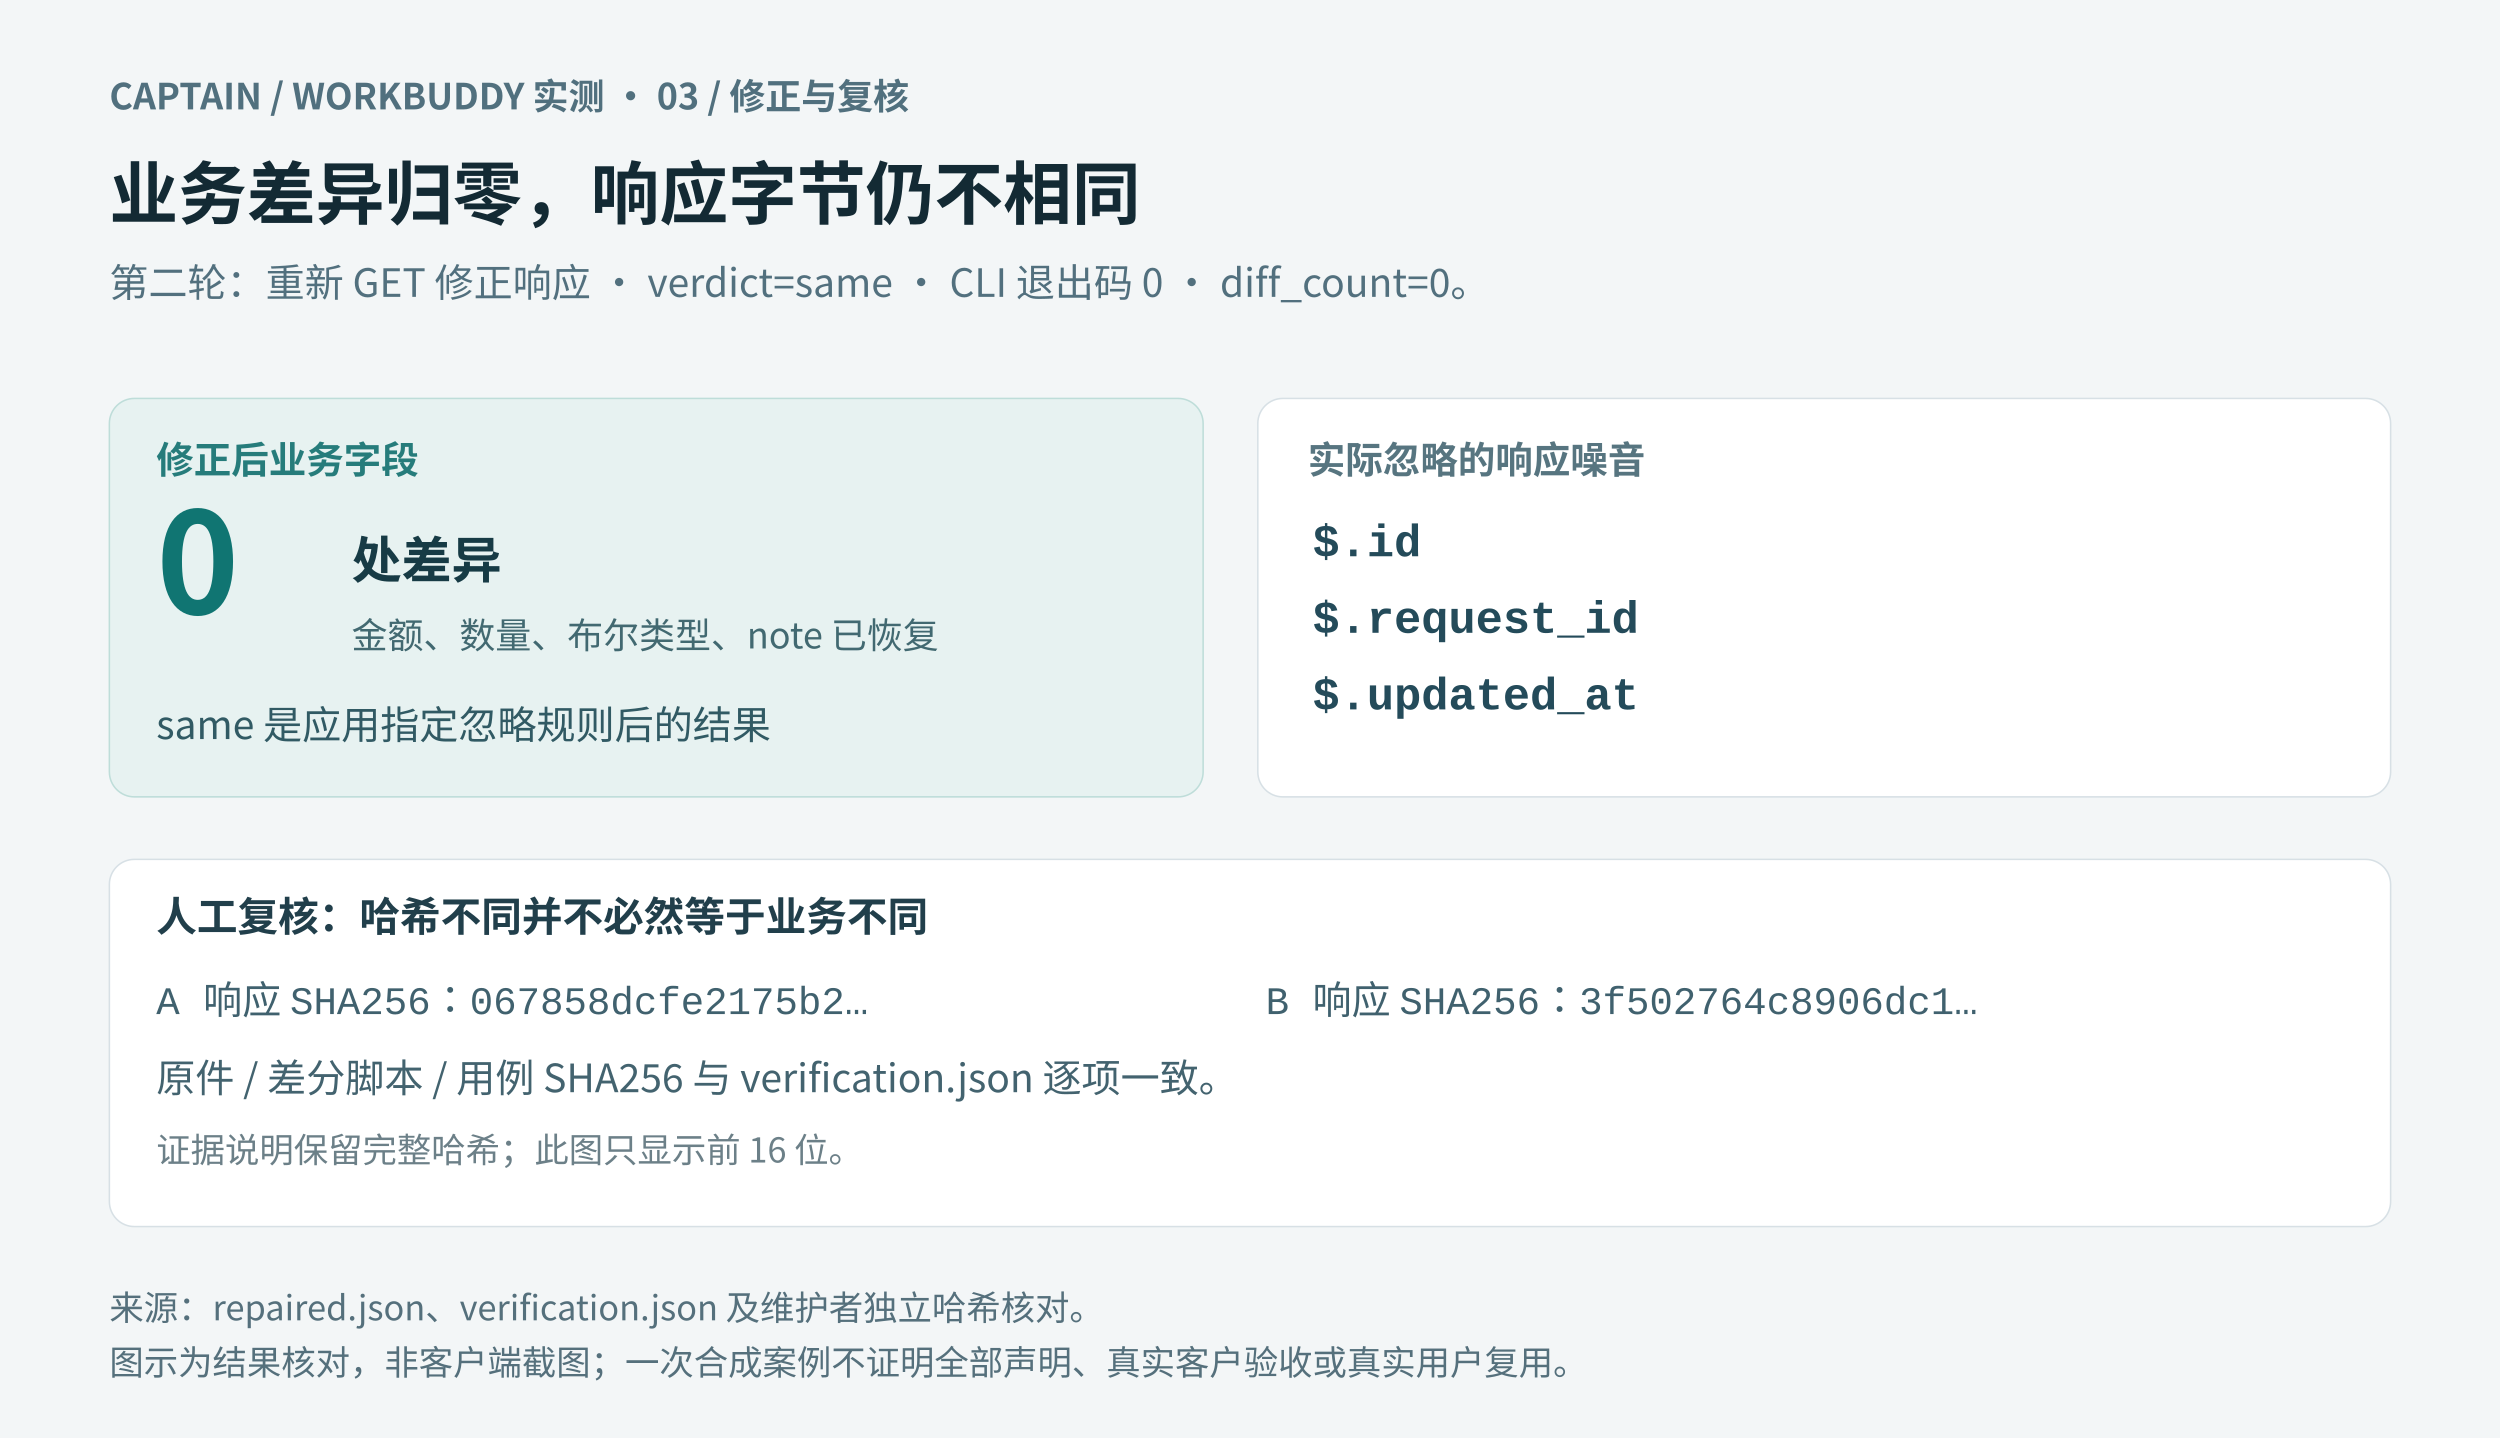
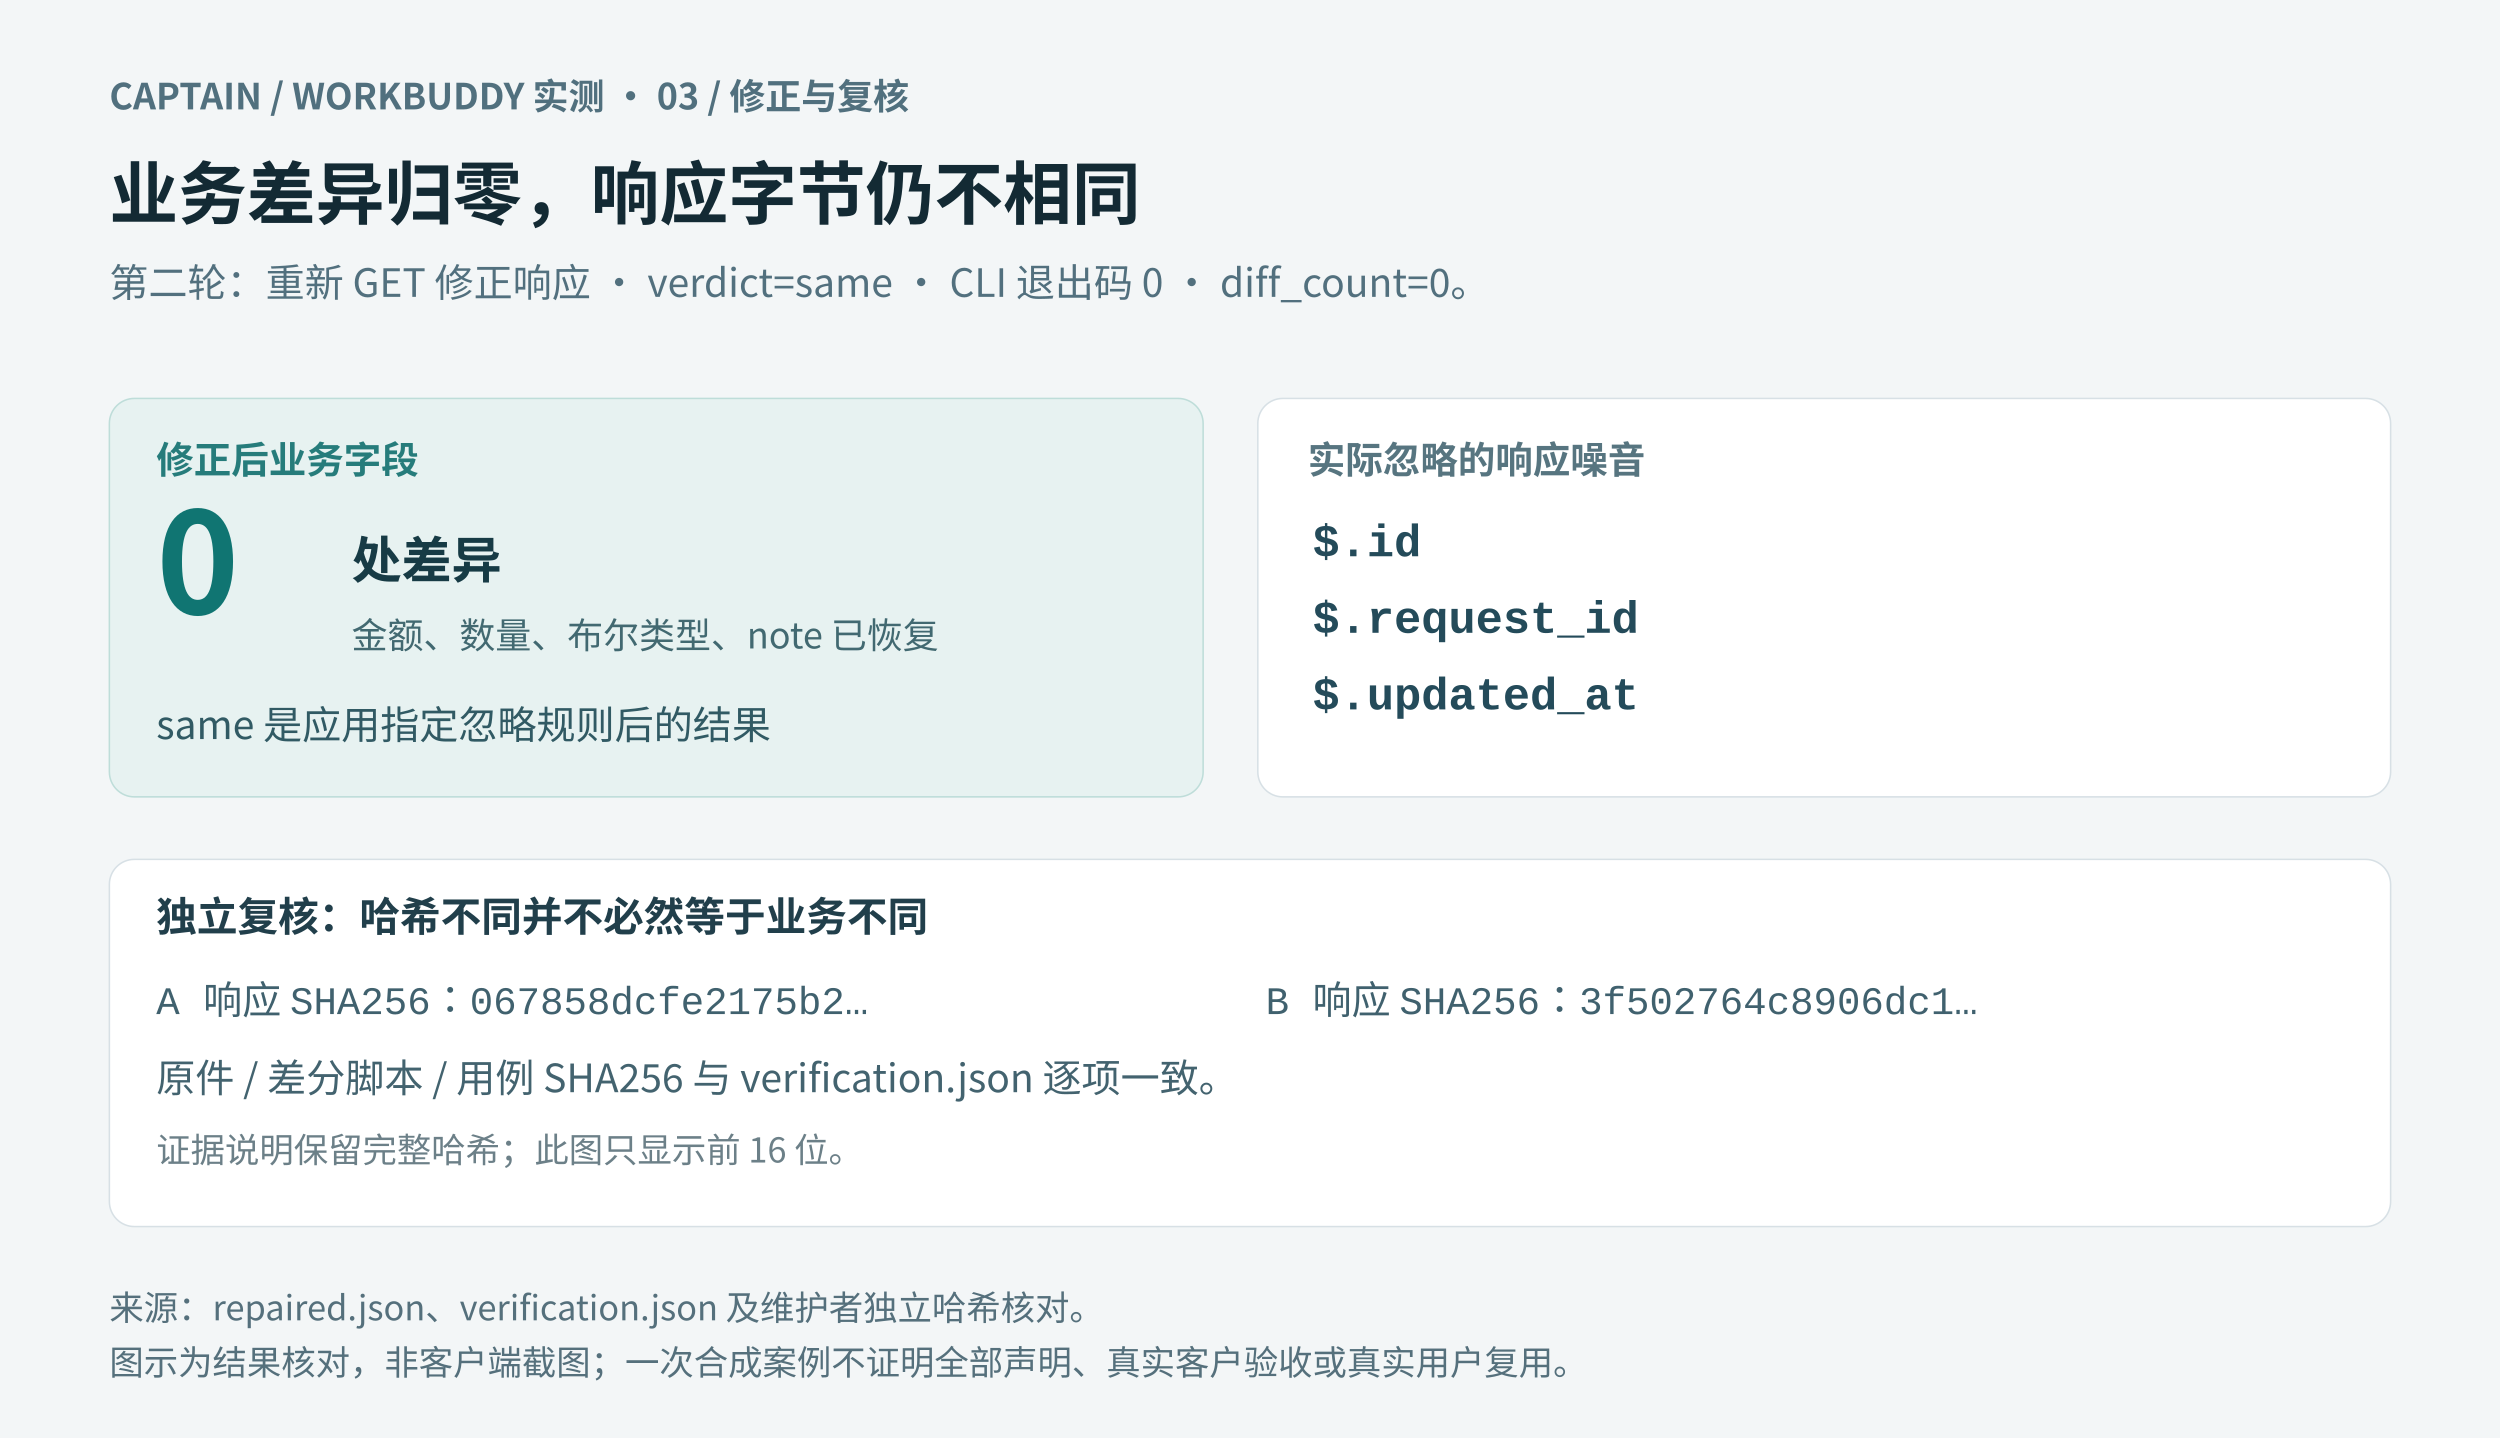
<svg xmlns="http://www.w3.org/2000/svg" width="1600" height="920" viewBox="0 0 1600 920">
  <rect x="0" y="0" width="1600" height="920" rx="0" fill="#f3f6f7" stroke="#f3f6f7" />
  <text x="70" y="70" fill="#51707e" font-size="23" font-weight="600" font-family="'PingFang SC','Noto Sans CJK SC','Microsoft YaHei',sans-serif">CAPTAIN / WORKBUDDY 实测 · 03 / 修正与复核</text>
  <text x="70" y="140" fill="#132a34" font-size="44" font-weight="700" font-family="'PingFang SC','Noto Sans CJK SC','Microsoft YaHei',sans-serif">业务差异归零，响应字节仍不相同</text>
  <text x="70" y="190" fill="#52707e" font-size="25" font-weight="400" font-family="'PingFang SC','Noto Sans CJK SC','Microsoft YaHei',sans-serif">第二轮：重新 GET 修正响应 · verdict=same · CLI 退出码 0 · diff_count=0。</text>
  <rect x="70" y="255" width="700" height="255" rx="16" fill="#e7f2f1" stroke="#beddd9" />
  <text x="100" y="303" fill="#267c7b" font-size="24" font-weight="600" font-family="'PingFang SC','Noto Sans CJK SC','Microsoft YaHei',sans-serif">修正后业务字段</text>
  <text x="100" y="393" fill="#107572" font-size="90" font-weight="700" font-family="'PingFang SC','Noto Sans CJK SC','Microsoft YaHei',sans-serif">0</text>
  <text x="225" y="370" fill="#173b45" font-size="32" font-weight="600" font-family="'PingFang SC','Noto Sans CJK SC','Microsoft YaHei',sans-serif">处差异</text>
  <text x="225" y="415" fill="#426971" font-size="23" font-weight="400" font-family="'PingFang SC','Noto Sans CJK SC','Microsoft YaHei',sans-serif">金额、数量、布尔类型、note 已恢复</text>
  <text x="100" y="473" fill="#315a64" font-size="25" font-weight="400" font-family="'PingFang SC','Noto Sans CJK SC','Microsoft YaHei',sans-serif">same 是应用指定忽略规则后的结果</text>
  <rect x="805" y="255" width="725" height="255" rx="16" fill="#ffffff" stroke="#d7e0e5" />
  <text x="837" y="303" fill="#577580" font-size="24" font-weight="600" font-family="'PingFang SC','Noto Sans CJK SC','Microsoft YaHei',sans-serif">实际忽略的响应噪音</text>
  <text x="840" y="356" fill="#244b5a" font-size="29" font-weight="600" font-family="'SFMono-Regular',Consolas,'Liberation Mono',monospace">$.id</text>
  <text x="840" y="405" fill="#244b5a" font-size="29" font-weight="600" font-family="'SFMono-Regular',Consolas,'Liberation Mono',monospace">$.request_id</text>
  <text x="840" y="454" fill="#244b5a" font-size="29" font-weight="600" font-family="'SFMono-Regular',Consolas,'Liberation Mono',monospace">$.updated_at</text>
  <rect x="70" y="550" width="1460" height="235" rx="16" fill="#ffffff" stroke="#d7e0e5" />
-   <text x="100" y="596" fill="#213f4b" font-size="26" font-weight="700" font-family="'PingFang SC','Noto Sans CJK SC','Microsoft YaHei',sans-serif">人工复核：哈希不同并不必然等于业务不同</text>
+   <text x="100" y="596" fill="#213f4b" font-size="26" font-weight="700" font-family="'PingFang SC','Noto Sans CJK SC','Microsoft YaHei',sans-serif">独立复核：哈希不同并不必然等于业务不同</text>
  <text x="100" y="649" fill="#40616e" font-size="25" font-weight="400" font-family="'SFMono-Regular',Consolas,'Liberation Mono',monospace">A 响应 SHA256：067858dcfe2175b2…</text>
  <text x="810" y="649" fill="#40616e" font-size="25" font-weight="400" font-family="'SFMono-Regular',Consolas,'Liberation Mono',monospace">B 响应 SHA256：3f502764c8906dc1…</text>
  <text x="100" y="699" fill="#43636f" font-size="25" font-weight="400" font-family="'PingFang SC','Noto Sans CJK SC','Microsoft YaHei',sans-serif">原件 / 差分脚本 / 用例 SHA256 与 verification.json 逐项一致。</text>
  <text x="100" y="744" fill="#6c8088" font-size="22" font-weight="400" font-family="'PingFang SC','Noto Sans CJK SC','Microsoft YaHei',sans-serif">证据说明保留完整哈希；此图只显示前 16 位。</text>
  <text x="70" y="845" fill="#55707c" font-size="22" font-weight="400" font-family="'PingFang SC','Noto Sans CJK SC','Microsoft YaHei',sans-serif">来源：repaired.json、verification.json 及维护者独立哈希核对。</text>
  <text x="70" y="880" fill="#55707c" font-size="22" font-weight="400" font-family="'PingFang SC','Noto Sans CJK SC','Microsoft YaHei',sans-serif">图示为结果核对，非客户端截图；一次合成案例不证明全部声明、真实客户验收或真实用户复用。</text>
</svg>
